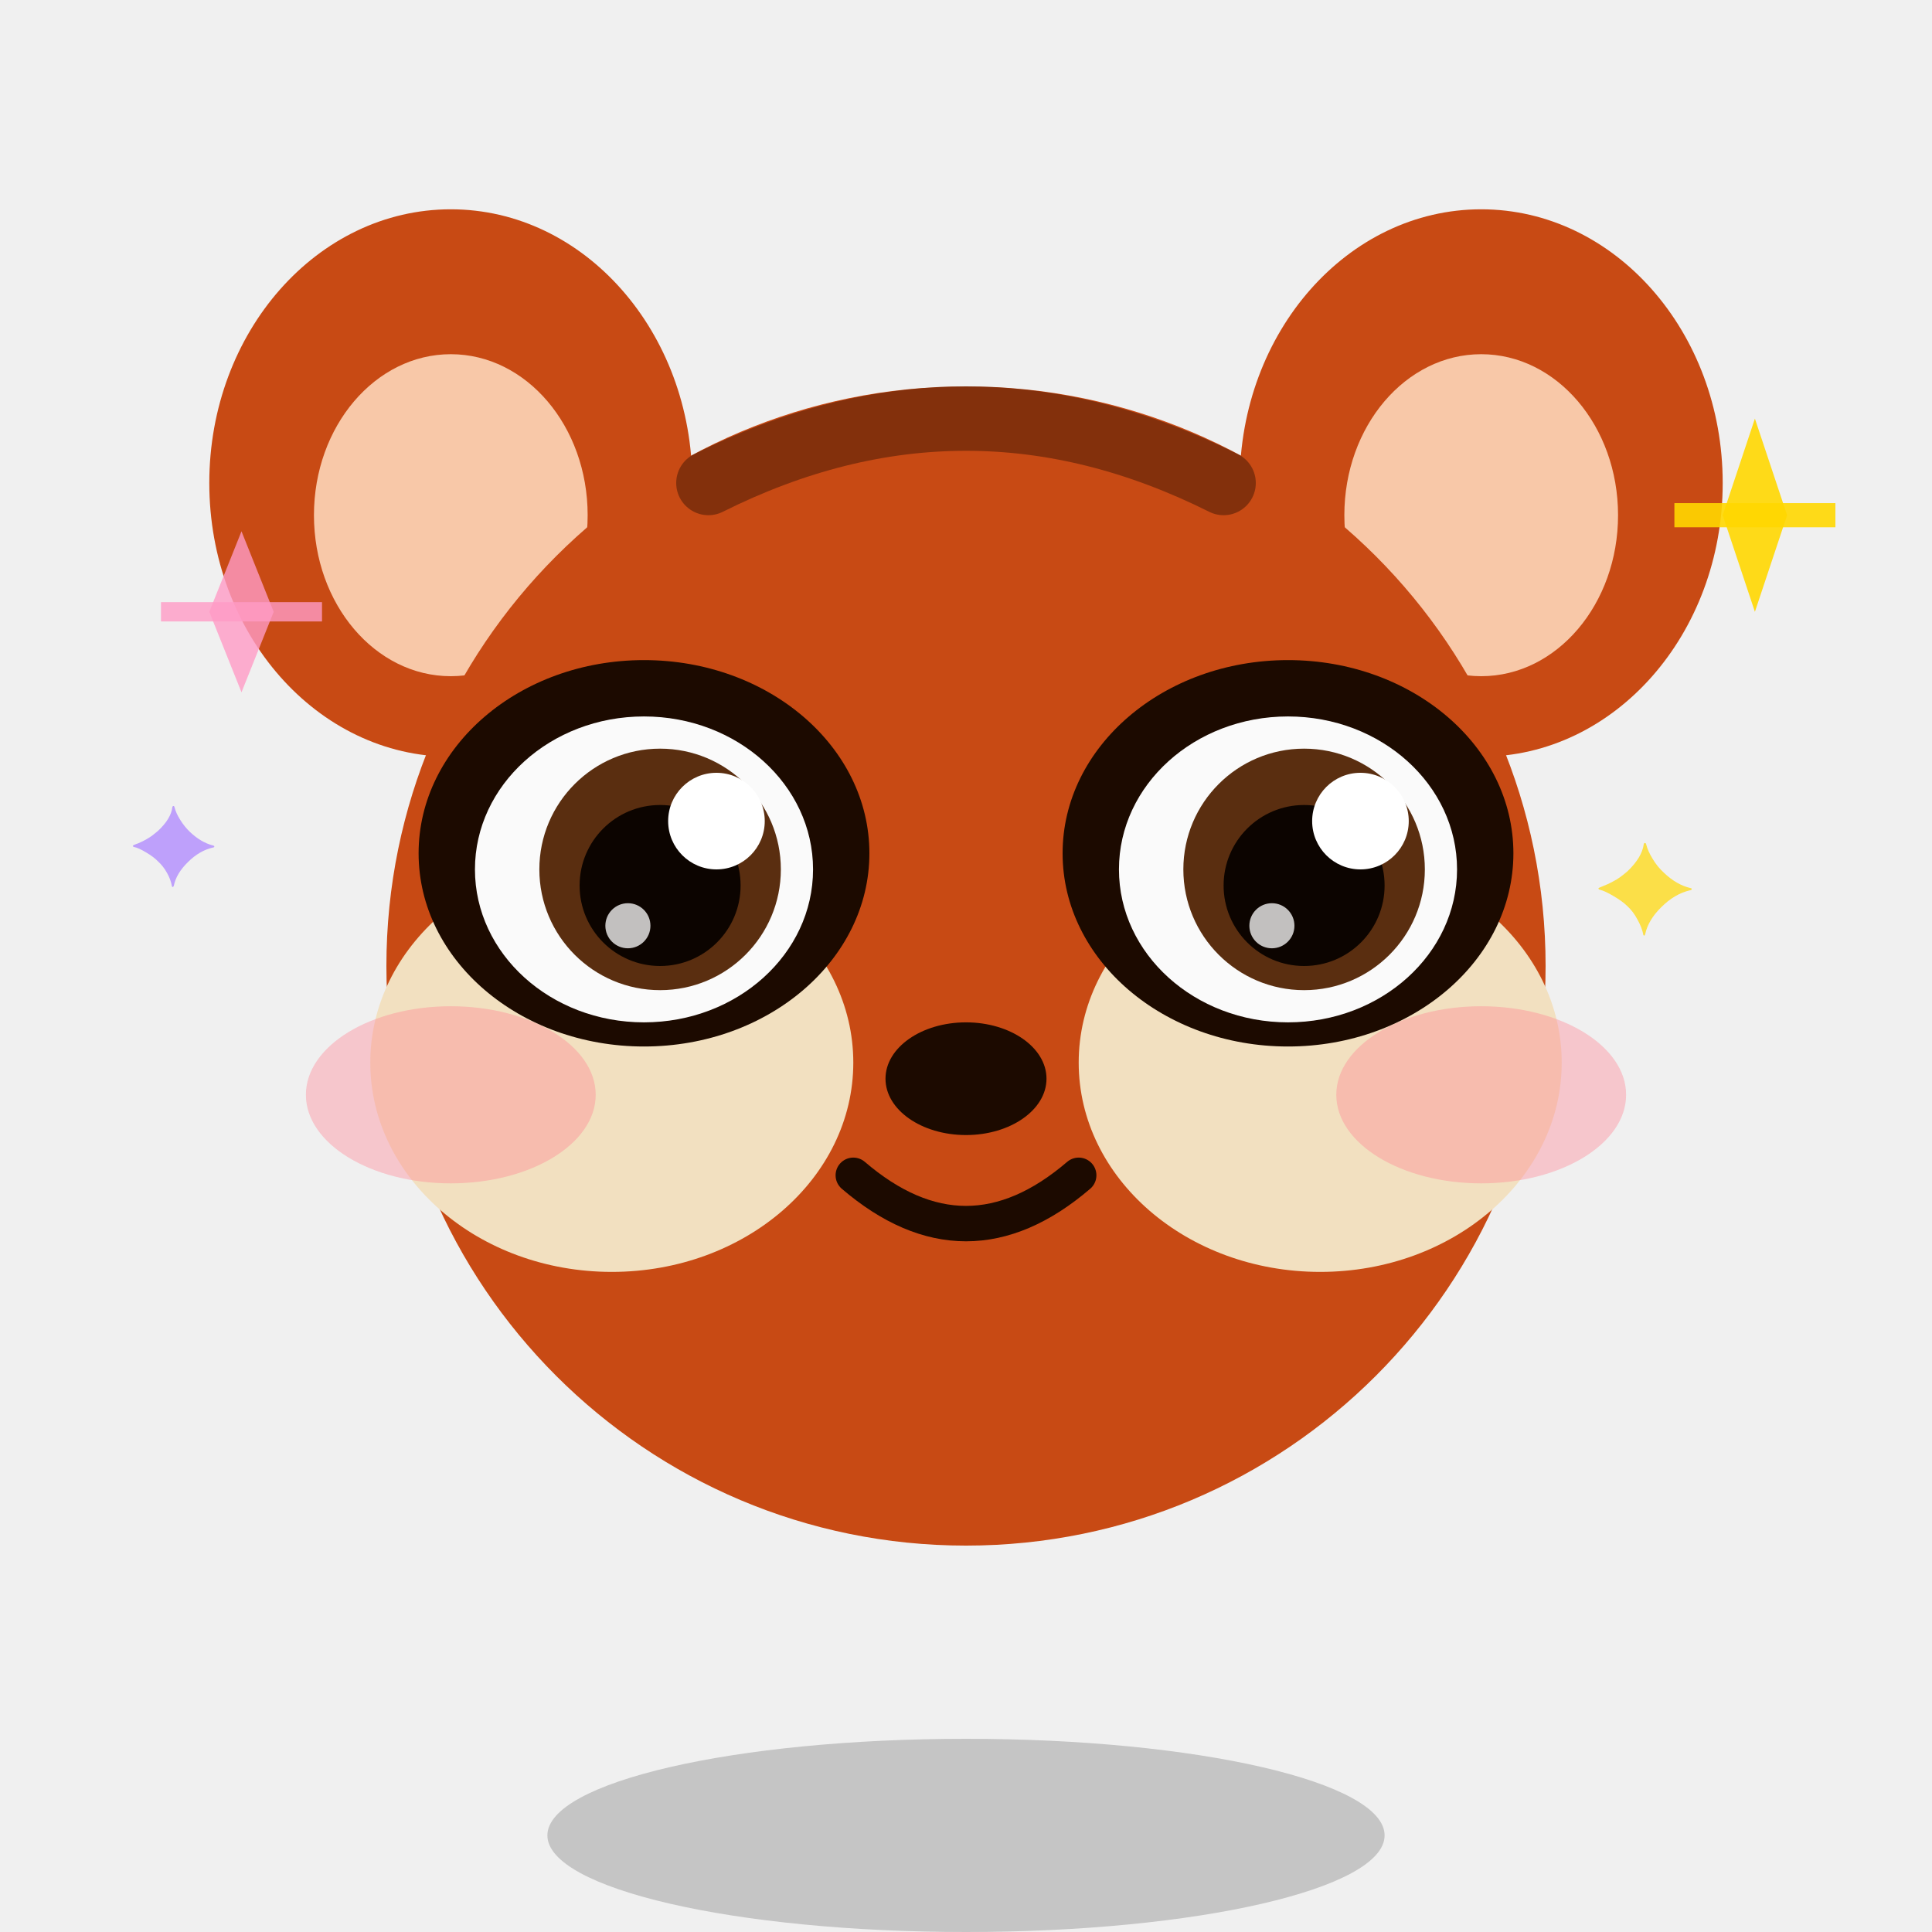
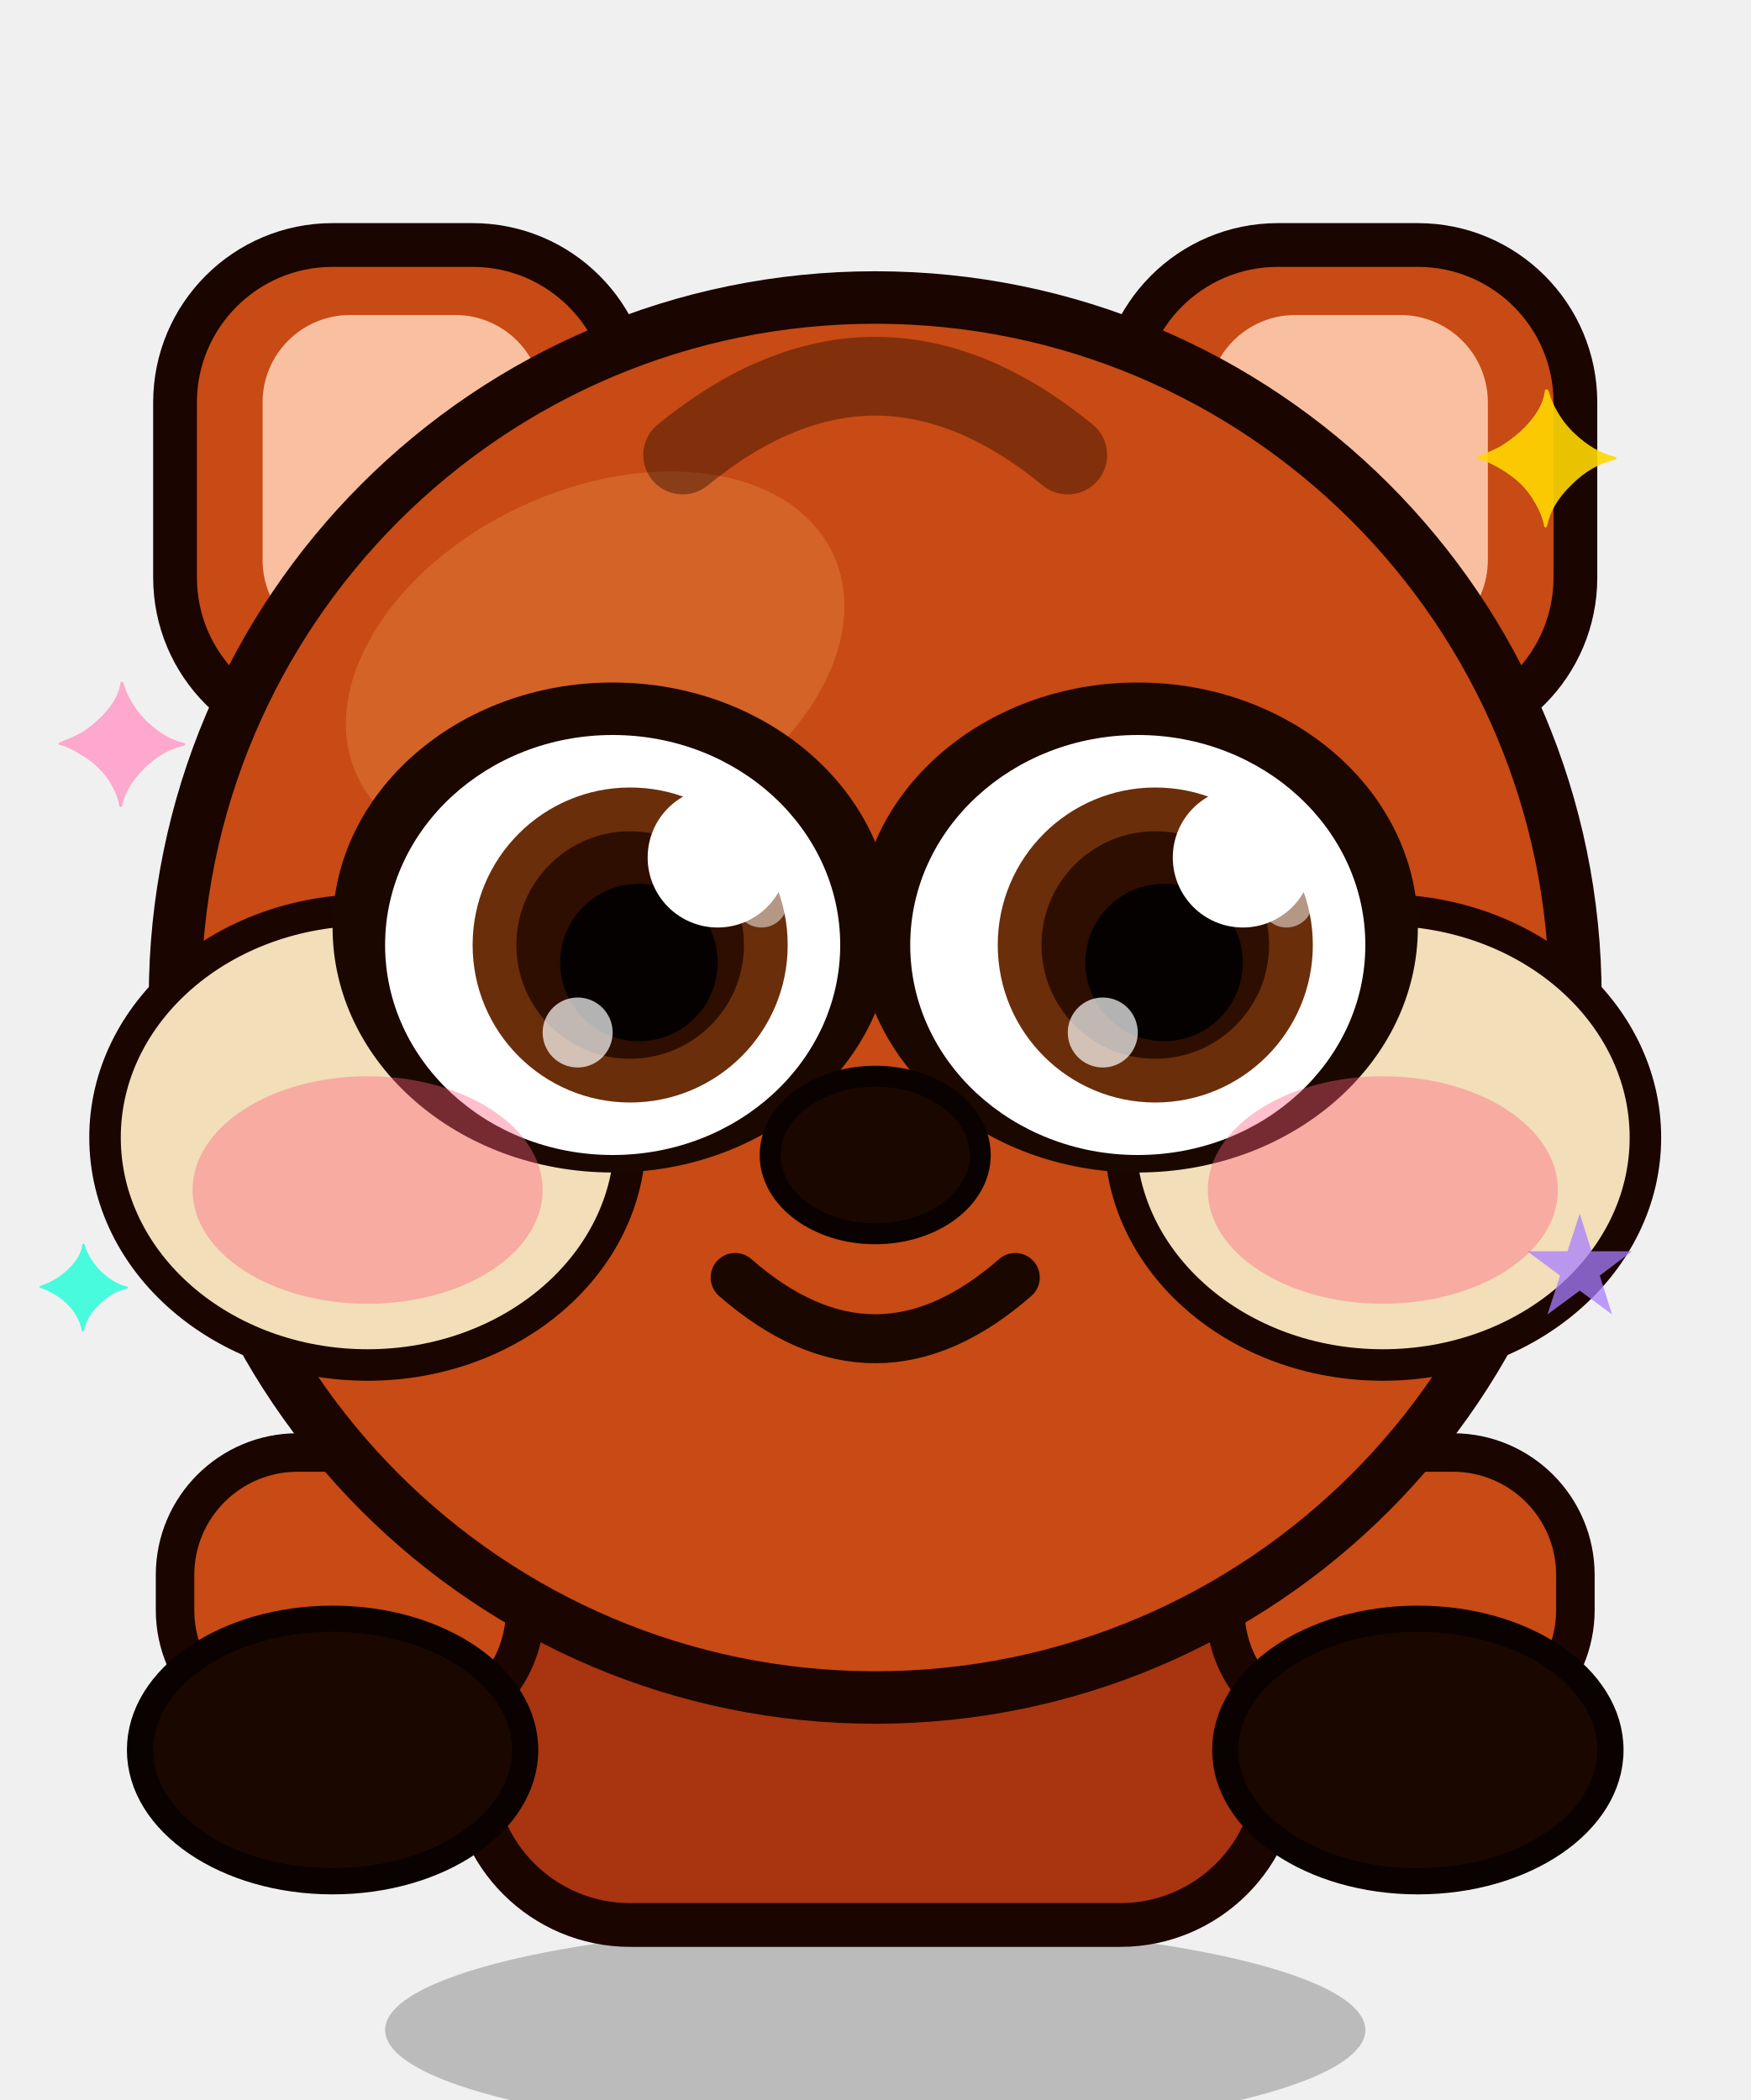
- <svg xmlns="http://www.w3.org/2000/svg" viewBox="0 0 120 120">
-   <ellipse cx="60" cy="114" rx="26" ry="6" fill="rgba(0,0,0,0.18)" />
-   <ellipse cx="28" cy="30" rx="15" ry="17" fill="#C84A14" />
-   <ellipse cx="92" cy="30" rx="15" ry="17" fill="#C84A14" />
-   <ellipse cx="28" cy="32" rx="8.5" ry="10" fill="#F8C8A8" />
-   <ellipse cx="92" cy="32" rx="8.5" ry="10" fill="#F8C8A8" />
-   <circle cx="60" cy="60" r="36" fill="#C84A14" />
-   <ellipse cx="38" cy="66" rx="15" ry="13" fill="#F2E0C0" />
-   <ellipse cx="82" cy="66" rx="15" ry="13" fill="#F2E0C0" />
-   <ellipse cx="40" cy="53" rx="14" ry="12" fill="#1C0A00" />
-   <ellipse cx="80" cy="53" rx="14" ry="12" fill="#1C0A00" />
-   <ellipse cx="40" cy="54" rx="10.5" ry="9.5" fill="#FAFAFA" />
-   <ellipse cx="80" cy="54" rx="10.5" ry="9.5" fill="#FAFAFA" />
-   <circle cx="41" cy="54" r="7.5" fill="#5A2E10" />
-   <circle cx="81" cy="54" r="7.5" fill="#5A2E10" />
-   <circle cx="41" cy="55" r="5" fill="#0C0400" />
-   <circle cx="81" cy="55" r="5" fill="#0C0400" />
-   <circle cx="44.5" cy="51" r="3" fill="white" />
-   <circle cx="84.5" cy="51" r="3" fill="white" />
-   <circle cx="39" cy="57.5" r="1.4" fill="white" opacity="0.75" />
-   <circle cx="79" cy="57.5" r="1.4" fill="white" opacity="0.75" />
-   <ellipse cx="60" cy="67" rx="5" ry="3.5" fill="#1C0A00" />
-   <path d="M 53 73 Q 60 79 67 73" stroke="#1C0A00" stroke-width="2.2" fill="none" stroke-linecap="round" />
-   <ellipse cx="28" cy="68" rx="9" ry="5.5" fill="#FF8090" opacity="0.38" />
-   <ellipse cx="92" cy="68" rx="9" ry="5.5" fill="#FF8090" opacity="0.38" />
-   <path d="M 44 30 Q 60 22 76 30" stroke="#1C0A00" stroke-width="4" fill="none" stroke-linecap="round" opacity="0.4" />
-   <path d="M 107 32 L 109 26 L 111 32 L 109 38 Z" fill="#FFD700" opacity="0.9" />
-   <line x1="104" y1="32" x2="114" y2="32" stroke="#FFD700" stroke-width="1.5" opacity="0.9" />
-   <path d="M 13 38 L 15 33 L 17 38 L 15 43 Z" fill="#FF9BC5" opacity="0.8" />
-   <line x1="10" y1="38" x2="20" y2="38" stroke="#FF9BC5" stroke-width="1.2" opacity="0.8" />
-   <text x="99" y="58" font-size="8" fill="#FFD700" opacity="0.7">✦</text>
-   <text x="8" y="55" font-size="7" fill="#A87EFF" opacity="0.7">✦</text>
+ <svg xmlns="http://www.w3.org/2000/svg" viewBox="0 0 100 120">
+   <ellipse cx="50" cy="116" rx="28" ry="6" fill="rgba(0,0,0,0.22)" />
+   <rect x="27" y="82" width="46" height="28" rx="9" fill="#A83410" stroke="#1A0500" stroke-width="2.5" />
+   <rect x="31" y="86" width="38" height="8" rx="4" fill="rgba(255,140,60,0.28)" />
+   <rect x="10" y="83" width="20" height="16" rx="7" fill="#C84A14" stroke="#1A0500" stroke-width="2.2" />
+   <rect x="70" y="83" width="20" height="16" rx="7" fill="#C84A14" stroke="#1A0500" stroke-width="2.2" />
+   <ellipse cx="19" cy="100" rx="11" ry="7.5" fill="#1A0800" stroke="#0A0200" stroke-width="1.5" />
+   <ellipse cx="81" cy="100" rx="11" ry="7.5" fill="#1A0800" stroke="#0A0200" stroke-width="1.5" />
+   <rect x="10" y="14" width="26" height="28" rx="9" fill="#C84A14" stroke="#1A0500" stroke-width="2.5" />
+   <rect x="64" y="14" width="26" height="28" rx="9" fill="#C84A14" stroke="#1A0500" stroke-width="2.5" />
+   <rect x="15" y="18" width="16" height="19" rx="5" fill="#F8C0A0" />
+   <rect x="69" y="18" width="16" height="19" rx="5" fill="#F8C0A0" />
+   <circle cx="50" cy="57" r="40" fill="#C84A14" stroke="#1A0500" stroke-width="3" />
+   <ellipse cx="34" cy="38" rx="15" ry="10" fill="rgba(255,190,110,0.22)" transform="rotate(-25 34 38)" />
+   <ellipse cx="21" cy="65" rx="15" ry="13" fill="#F2DEB8" stroke="#1A0500" stroke-width="1.8" />
+   <ellipse cx="79" cy="65" rx="15" ry="13" fill="#F2DEB8" stroke="#1A0500" stroke-width="1.8" />
+   <ellipse cx="35" cy="53" rx="16" ry="14" fill="#1A0800" />
+   <ellipse cx="65" cy="53" rx="16" ry="14" fill="#1A0800" />
+   <ellipse cx="35" cy="54" rx="13" ry="12" fill="white" />
+   <ellipse cx="65" cy="54" rx="13" ry="12" fill="white" />
+   <circle cx="36" cy="54" r="9" fill="#6B2E0A" />
+   <circle cx="36" cy="54" r="6.5" fill="#2E0E00" />
+   <circle cx="66" cy="54" r="9" fill="#6B2E0A" />
+   <circle cx="66" cy="54" r="6.5" fill="#2E0E00" />
+   <circle cx="36.5" cy="55" r="4.5" fill="#050100" />
+   <circle cx="66.5" cy="55" r="4.5" fill="#050100" />
+   <circle cx="41" cy="49" r="4" fill="white" />
+   <circle cx="71" cy="49" r="4" fill="white" />
+   <circle cx="33" cy="59" r="2" fill="white" opacity="0.7" />
+   <circle cx="63" cy="59" r="2" fill="white" opacity="0.7" />
+   <circle cx="43.5" cy="51.5" r="1.5" fill="white" opacity="0.5" />
+   <circle cx="73.5" cy="51.5" r="1.5" fill="white" opacity="0.5" />
+   <ellipse cx="50" cy="66" rx="6" ry="4.5" fill="#1A0800" stroke="#0A0200" stroke-width="1.2" />
+   <path d="M 42 73 Q 50 80 58 73" stroke="#1A0800" stroke-width="2.8" fill="none" stroke-linecap="round" />
+   <ellipse cx="21" cy="68" rx="10" ry="6.5" fill="#FF6080" opacity="0.4" />
+   <ellipse cx="79" cy="68" rx="10" ry="6.5" fill="#FF6080" opacity="0.4" />
+   <path d="M 39 26 Q 50 17 61 26" stroke="#1A0800" stroke-width="4.5" fill="none" stroke-linecap="round" opacity="0.4" />
+   <text x="84" y="30" font-size="11" fill="#FFD700" opacity="0.9">✦</text>
+   <text x="3" y="46" font-size="10" fill="#FF9BC5" opacity="0.85">✦</text>
+   <text x="87" y="75" font-size="8" fill="#A87EFF" opacity="0.75">★</text>
+   <text x="2" y="76" font-size="7" fill="#00FFD4" opacity="0.7">✦</text>
</svg>
